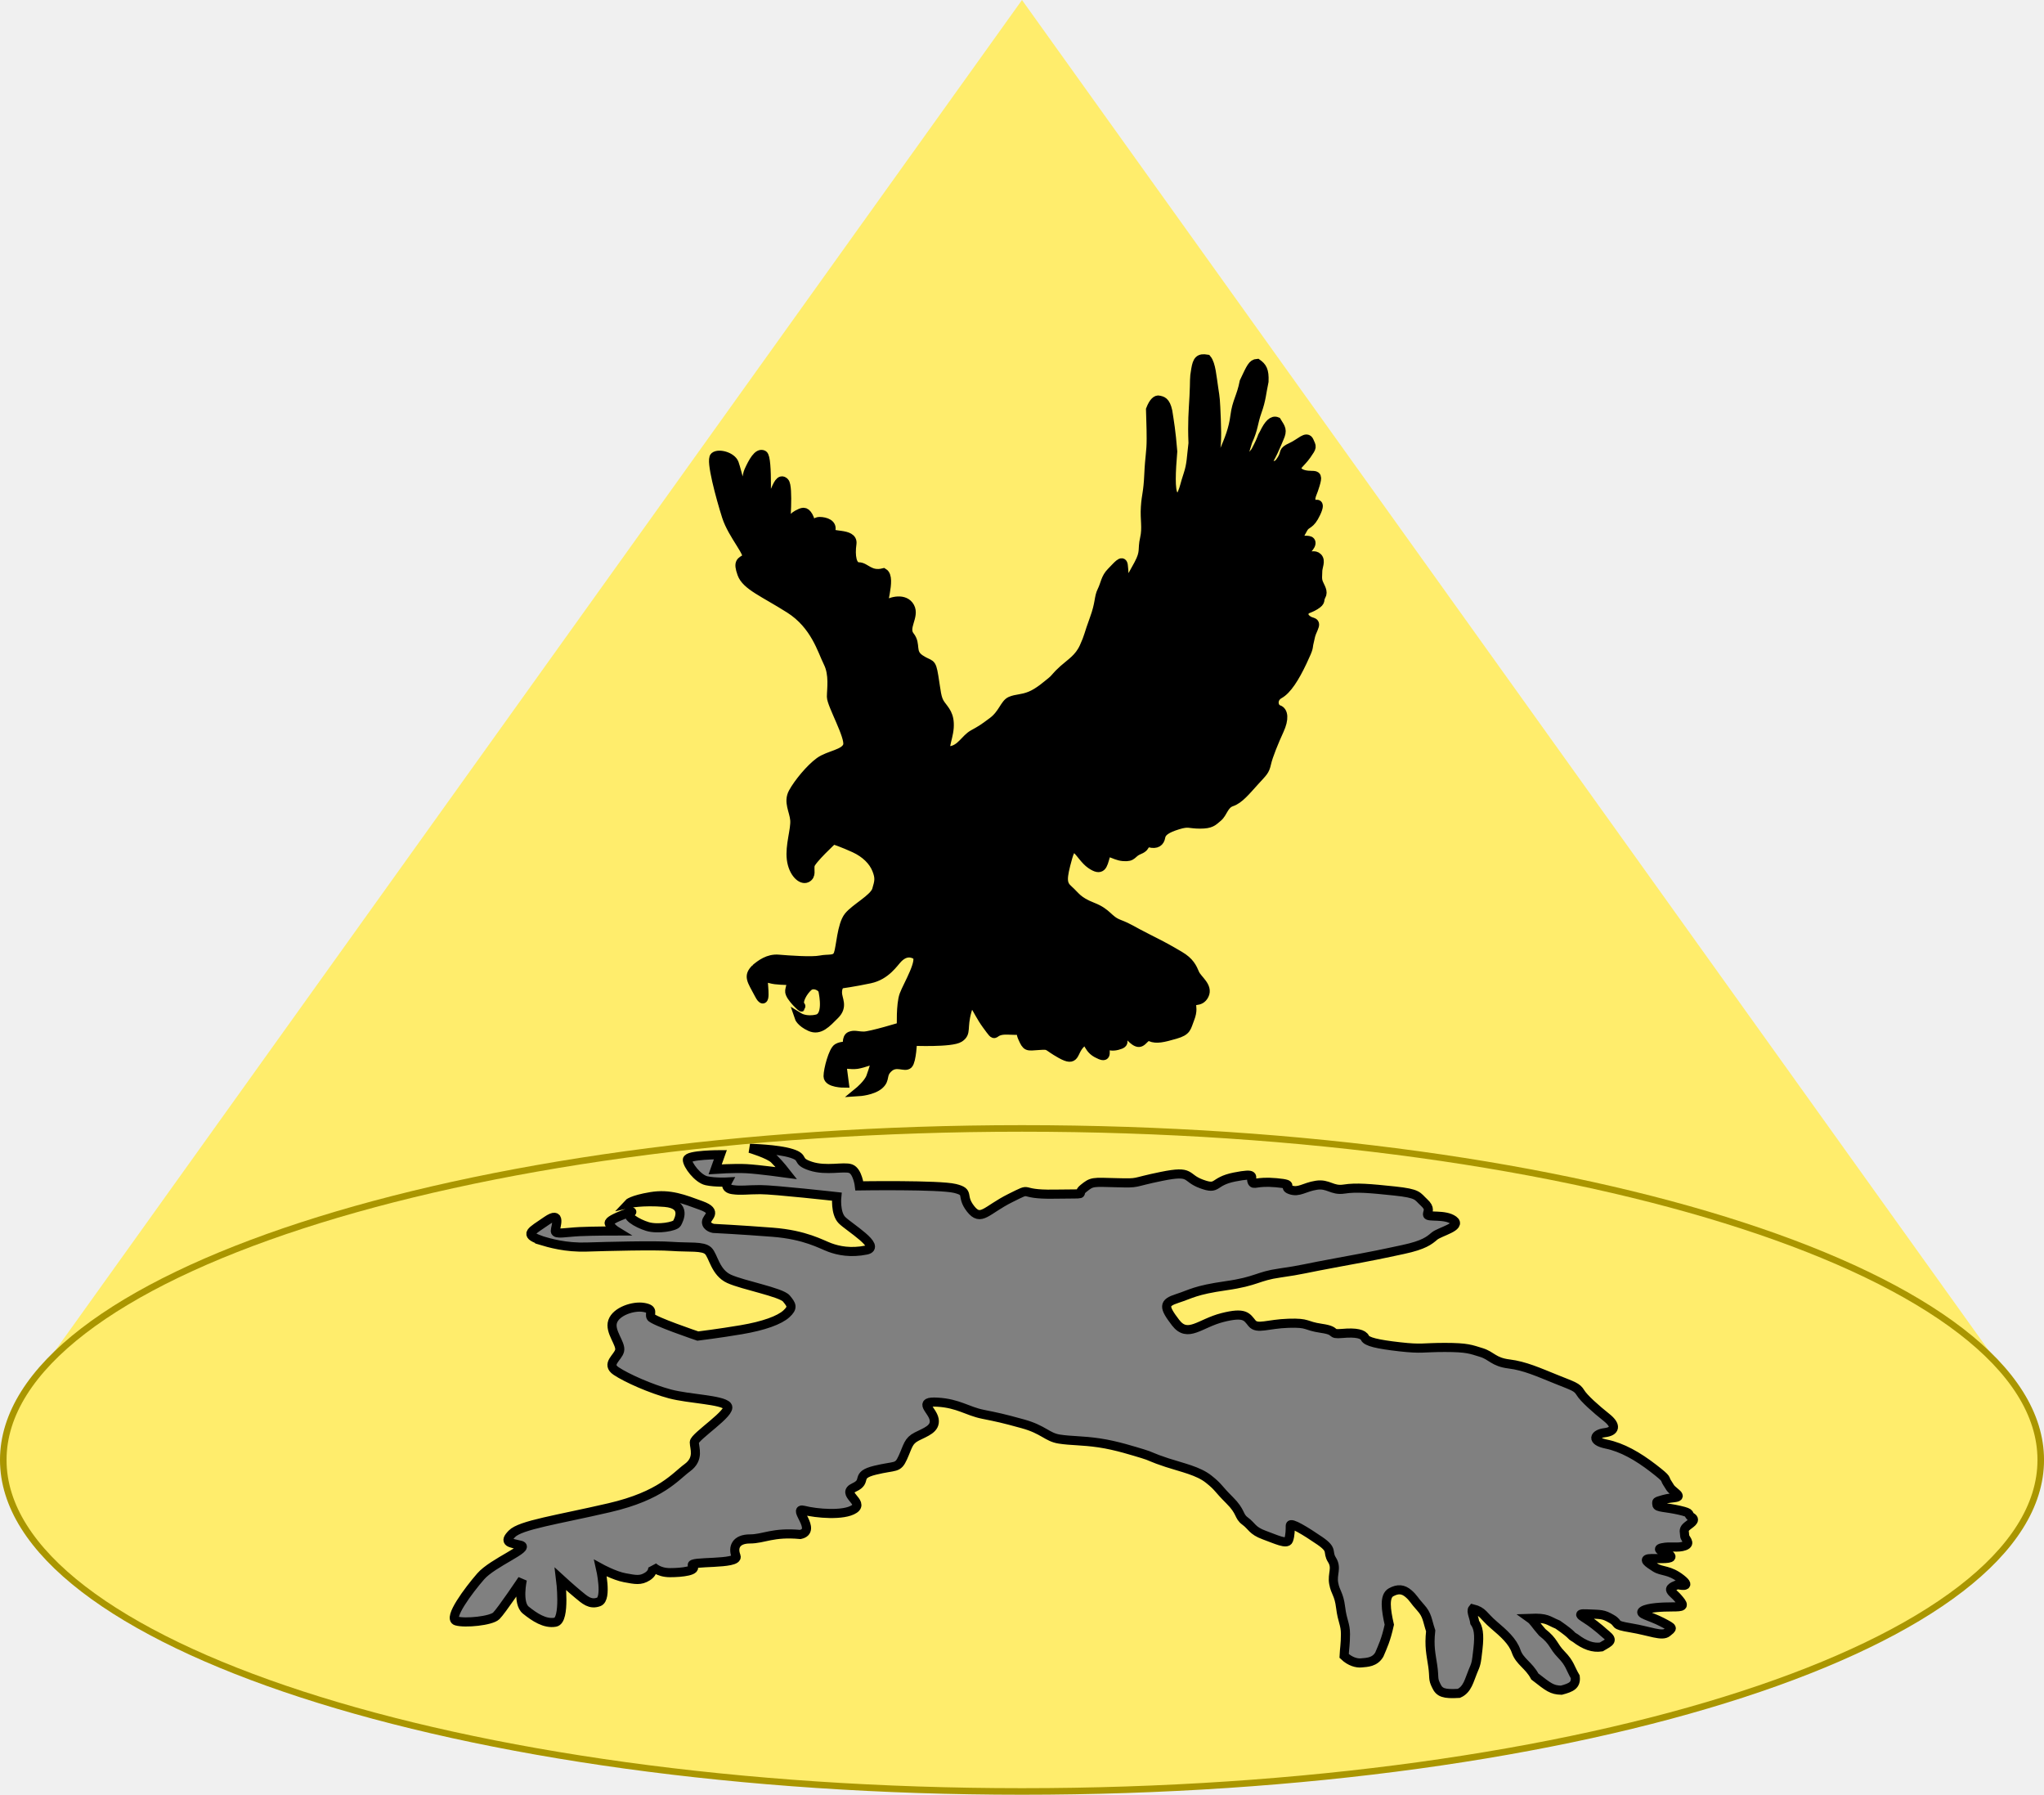
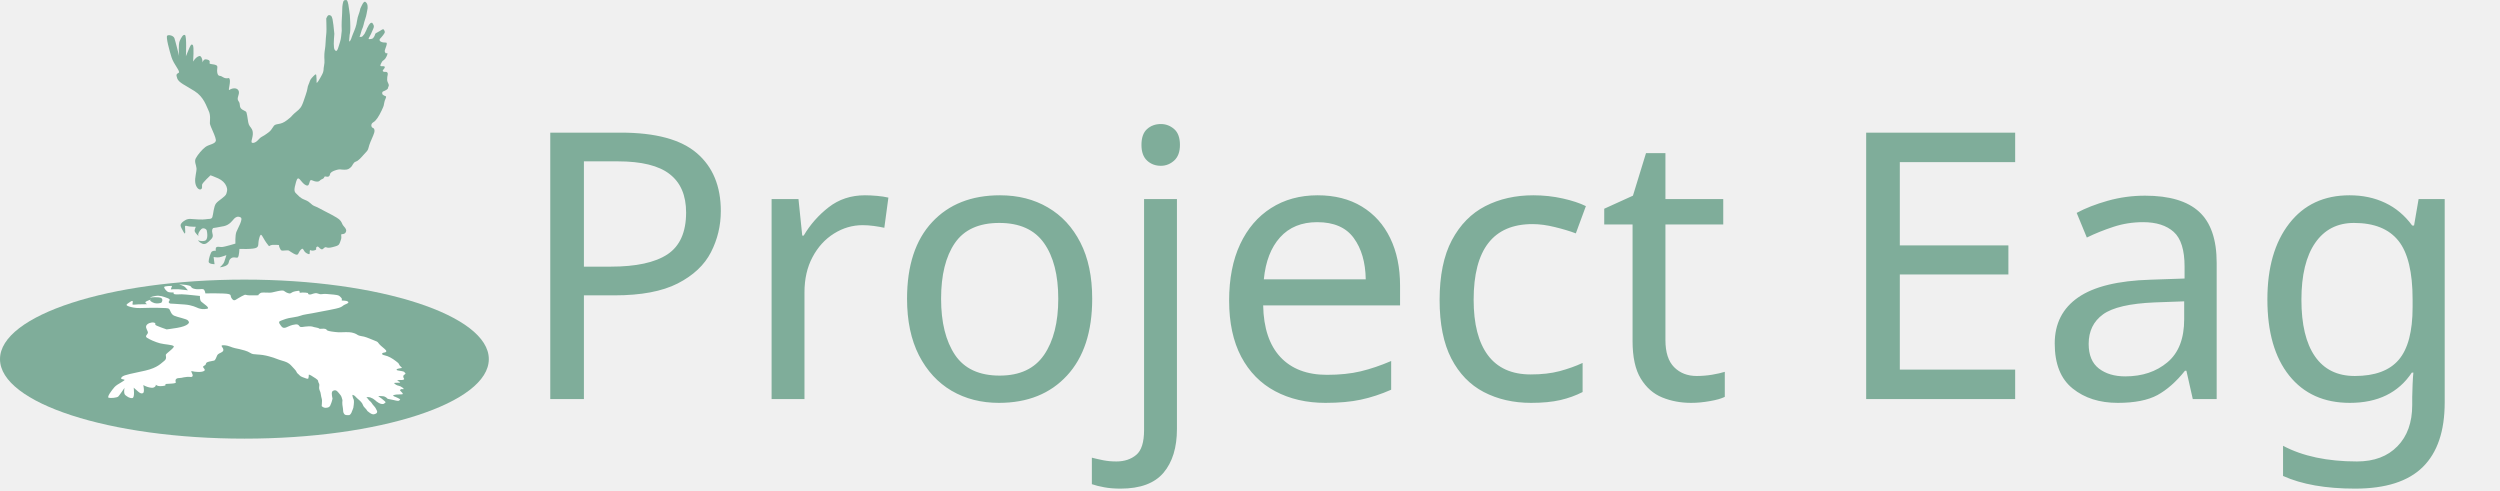
- <svg xmlns="http://www.w3.org/2000/svg" width="79.251mm" height="69.572mm" viewBox="0 0 79.251 69.572" version="1.1" id="svg8">
+ <svg xmlns="http://www.w3.org/2000/svg" width="1431.589" height="280.598" viewBox="0 0 404.026 79.191" version="1.1" id="svg8">
  <defs id="defs2">
    <linearGradient id="linearGradient11775">
      <stop style="stop-color:#000;stop-opacity:1;" offset="0" id="stop11776" />
      <stop style="stop-color:#fff;stop-opacity:1;" offset="1" id="stop11777" />
    </linearGradient>
    <marker style="overflow:visible" refY="0" refX="0" orient="auto" id="Club">
-       <path transform="scale(0.6)" style="fill-rule:evenodd;stroke:#000000;stroke-width:0.746pt;marker-start:none" id="path1015" d="m -1.597,-7.098 c -1.889,0 -3.426,1.537 -3.426,3.426 0,0.657 0.238,1.227 0.559,1.748 -0.039,0.032 -0.08,0.058 -0.117,0.093 -0.622,-0.855 -1.589,-1.445 -2.727,-1.445 -1.889,-1e-7 -3.426,1.537 -3.426,3.426 0,1.889 1.537,3.426 3.426,3.426 0.993,0 1.869,-0.442 2.494,-1.119 -0.125,0.355 -0.21,0.721 -0.21,1.119 0,1.889 1.537,3.426 3.426,3.426 1.889,0 3.426,-1.537 3.426,-3.426 0,-0.793 -0.316,-1.494 -0.769,-2.074 C 2.415,1.766 3.772,2.297 4.766,3.834 4.028,3.096 3.554,1.753 3.554,-0.059 l -0.629,-0.047 0.583,-0.023 c 0,-1.812 0.451,-3.154 1.189,-3.893 -0.959,1.482 -2.257,2.026 -3.566,2.308 0.404,-0.562 0.699,-1.213 0.699,-1.958 0,-1.889 -1.537,-3.426 -3.426,-3.426 z" />
+       <path transform="scale(0.6,0.6)" style="fill-rule:evenodd;stroke:#000000;stroke-width:0.746pt;marker-start:none" id="path1015" d="m -1.597,-7.098 c -1.889,0 -3.426,1.537 -3.426,3.426 0,0.657 0.238,1.227 0.559,1.748 -0.039,0.032 -0.08,0.058 -0.117,0.093 -0.622,-0.855 -1.589,-1.445 -2.727,-1.445 -1.889,-1e-7 -3.426,1.537 -3.426,3.426 0,1.889 1.537,3.426 3.426,3.426 0.993,0 1.869,-0.442 2.494,-1.119 -0.125,0.355 -0.21,0.721 -0.21,1.119 0,1.889 1.537,3.426 3.426,3.426 1.889,0 3.426,-1.537 3.426,-3.426 0,-0.793 -0.316,-1.494 -0.769,-2.074 C 2.415,1.766 3.772,2.297 4.766,3.834 4.028,3.096 3.554,1.753 3.554,-0.059 l -0.629,-0.047 0.583,-0.023 c 0,-1.812 0.451,-3.154 1.189,-3.893 -0.959,1.482 -2.257,2.026 -3.566,2.308 0.404,-0.562 0.699,-1.213 0.699,-1.958 0,-1.889 -1.537,-3.426 -3.426,-3.426 z" />
    </marker>
    <marker style="overflow:visible" refY="0" refX="0" orient="auto" id="SemiCircleIn">
-       <path transform="scale(0.6)" style="fill-rule:evenodd;stroke:#000000;stroke-width:1pt;marker-start:none;marker-end:none" id="path941" d="m -0.375,-0.046 c 0,2.76 2.24,5 5,5 v -10 c -2.76,0 -5,2.24 -5,5 z" />
+       <path transform="scale(0.6,0.6)" style="fill-rule:evenodd;stroke:#000000;stroke-width:1pt;marker-start:none;marker-end:none" id="path941" d="m -0.375,-0.046 c 0,2.76 2.24,5 5,5 v -10 c -2.76,0 -5,2.24 -5,5 z" />
    </marker>
    <marker style="overflow:visible" refY="0" refX="0" orient="auto" id="Dot_s">
      <path transform="matrix(0.2,0,0,0.2,1.425099,0.2)" style="fill-rule:evenodd;stroke:#000000;stroke-width:1pt;marker-start:none;marker-end:none" id="path933" d="m -2.5,-1 c 0,2.76 -2.24,5 -5,5 -2.76,0 -5,-2.24 -5,-5 0,-2.76 2.24,-5 5,-5 2.76,0 5,2.24 5,5 z" />
    </marker>
  </defs>
-   <g id="layer1" transform="translate(-47.498,-177.6621)">
-     <path style="fill:#ffed6c;fill-opacity:1;fill-rule:evenodd;stroke:none;stroke-width:0.265;stroke-linecap:butt;stroke-linejoin:miter;stroke-miterlimit:4;stroke-dasharray:none;stroke-opacity:1" d="m 48.426,231.71 38.697,-54.048 38.697,54.048 z" id="path863" />
-     <ellipse style="opacity:1;fill:#ffed6c;fill-opacity:1;fill-rule:nonzero;stroke:#aa9600;stroke-width:0.254;stroke-linecap:round;stroke-linejoin:round;stroke-miterlimit:4;stroke-dasharray:none;stroke-dashoffset:0;stroke-opacity:1" id="path859" cx="87.124" cy="234.256" rx="39.499" ry="12.851" />
-     <path d="m 68.423,225.732 c 0.404,0.123 1.01,0.296 1.819,0.271 0.808,-0.025 2.627,-0.074 3.301,-0.025 0.674,0.049 1.213,-0.025 1.415,0.173 0.202,0.197 0.269,0.838 0.808,1.085 0.539,0.246 2.021,0.518 2.223,0.764 0.202,0.246 0.269,0.345 0,0.592 -0.269,0.246 -0.876,0.468 -1.751,0.616 -0.876,0.148 -1.684,0.246 -1.684,0.246 0,0 -1.751,-0.592 -1.819,-0.739 -0.067,-0.148 0.135,-0.296 -0.269,-0.37 -0.404,-0.074 -1.078,0.148 -1.213,0.542 -0.135,0.394 0.337,0.863 0.269,1.134 -0.067,0.271 -0.539,0.518 -0.135,0.789 0.404,0.271 1.347,0.69 2.088,0.887 0.741,0.197 2.021,0.222 2.223,0.468 0.202,0.246 -1.28,1.183 -1.28,1.405 0,0.222 0.202,0.641 -0.269,0.986 -0.472,0.345 -1.01,1.085 -3.031,1.553 -2.021,0.468 -3.436,0.666 -3.772,1.011 -0.337,0.345 -0.067,0.345 0.337,0.444 0.404,0.099 -1.078,0.666 -1.549,1.208 -0.472,0.542 -1.28,1.627 -0.943,1.725 0.337,0.099 1.347,0 1.549,-0.197 0.202,-0.197 1.01,-1.405 1.01,-1.405 0,0 -0.202,0.912 0.135,1.183 0.337,0.271 0.741,0.542 1.145,0.468 0.404,-0.074 0.202,-1.676 0.202,-1.676 0,0 0.404,0.37 0.674,0.592 0.269,0.222 0.472,0.419 0.808,0.296 0.337,-0.123 0.067,-1.306 0.067,-1.306 0,0 0.539,0.296 0.943,0.37 0.404,0.074 0.606,0.123 0.876,-0.049 0.269,-0.173 0.202,-0.394 0.202,-0.394 0,0 0.202,0.246 0.674,0.246 0.472,0 1.078,-0.074 0.876,-0.271 -0.202,-0.197 1.819,-0.025 1.684,-0.37 -0.135,-0.345 0,-0.666 0.539,-0.666 0.539,0 0.876,-0.271 1.954,-0.173 0.674,-0.148 -0.337,-1.06 0.135,-0.937 0.472,0.123 1.549,0.222 1.954,-0.049 0.404,-0.271 -0.539,-0.592 0,-0.838 0.539,-0.246 0,-0.468 0.808,-0.666 0.808,-0.197 0.876,-0.049 1.078,-0.493 0.202,-0.444 0.202,-0.641 0.539,-0.813 0.337,-0.173 0.741,-0.296 0.674,-0.666 -0.067,-0.37 -0.674,-0.715 0.135,-0.666 0.808,0.049 1.145,0.345 1.751,0.468 0.606,0.123 0.741,0.148 1.549,0.37 0.808,0.222 0.943,0.518 1.415,0.592 0.472,0.074 0.876,0.049 1.549,0.148 0.674,0.099 1.347,0.32 1.684,0.419 0.337,0.099 0.337,0.148 0.943,0.345 0.606,0.197 1.213,0.32 1.617,0.641 0.404,0.32 0.337,0.345 0.808,0.813 0.472,0.468 0.337,0.616 0.606,0.813 0.269,0.197 0.269,0.37 0.741,0.542 0.472,0.173 0.876,0.37 0.943,0.197 0.067,-0.173 0.067,-0.419 0.067,-0.567 0,-0.148 0.606,0.222 1.145,0.592 0.539,0.37 0.269,0.419 0.472,0.739 0.202,0.32 0,0.542 0.067,0.912 0.067,0.37 0.202,0.394 0.269,0.937 0.067,0.542 0.187,0.633 0.187,1.028 0,0.394 -0.039,0.554 -0.052,0.846 0.234,0.224 0.496,0.292 0.674,0.271 0.219,-0.021 0.513,-0.023 0.689,-0.32 0.135,-0.32 0.256,-0.559 0.389,-1.159 -0.135,-0.592 -0.202,-1.109 0.067,-1.257 0.269,-0.148 0.472,-0.123 0.674,0.049 0.202,0.173 0.202,0.246 0.472,0.542 0.269,0.296 0.252,0.49 0.391,0.902 -0.067,0.616 0.013,0.897 0.081,1.365 0.067,0.468 -0.007,0.482 0.135,0.764 0.122,0.267 0.292,0.331 0.876,0.296 0.337,-0.148 0.404,-0.518 0.539,-0.838 0.135,-0.32 0.135,-0.296 0.202,-0.887 0.067,-0.592 0.009,-0.828 -0.125,-1.025 -0.032,-0.22 -0.152,-0.438 -0.077,-0.528 0.404,0.099 0.404,0.271 0.808,0.616 0.404,0.345 0.741,0.641 0.876,1.035 0.135,0.394 0.494,0.539 0.724,0.973 0.539,0.419 0.657,0.52 1.027,0.531 0.391,-0.103 0.576,-0.195 0.539,-0.518 -0.202,-0.345 -0.202,-0.518 -0.539,-0.863 -0.337,-0.345 -0.269,-0.493 -0.741,-0.863 -0.286,-0.325 -0.322,-0.435 -0.472,-0.542 0.674,-0.025 0.664,0.073 1.078,0.246 0.681,0.475 0.423,0.375 0.674,0.518 0.374,0.286 0.694,0.392 1.01,0.345 0.337,-0.197 0.472,-0.246 0.202,-0.468 -0.269,-0.222 -0.067,-0.074 -0.472,-0.394 -0.404,-0.32 -0.808,-0.444 -0.269,-0.419 0.539,0.025 0.606,0 0.943,0.197 0.337,0.197 0,0.222 0.741,0.345 0.741,0.123 1.213,0.345 1.415,0.173 0.202,-0.173 0.269,-0.148 -0.202,-0.394 -0.472,-0.246 -0.943,-0.32 -0.741,-0.444 0.202,-0.123 0.741,-0.148 1.145,-0.148 0.404,0 0.472,-0.025 0.269,-0.271 -0.202,-0.246 -0.269,-0.246 -0.337,-0.37 -0.067,-0.123 0.269,-0.222 0.269,-0.222 0,0 0.606,0.148 0.135,-0.222 -0.472,-0.37 -0.741,-0.271 -1.01,-0.444 -0.269,-0.173 -0.539,-0.345 -0.135,-0.345 0.404,0 0.808,0.025 0.741,-0.099 -0.067,-0.123 -0.674,-0.246 -0.337,-0.32 0.337,-0.074 0.606,0.025 0.876,-0.074 0.269,-0.099 0,-0.271 0,-0.394 0,-0.123 -0.067,-0.222 0.067,-0.345 0.135,-0.123 0.404,-0.246 0.202,-0.37 -0.202,-0.123 0.067,-0.148 -0.472,-0.271 -0.539,-0.123 -0.876,-0.099 -0.876,-0.222 0,-0.123 -0.067,-0.099 0.269,-0.197 0.337,-0.099 0.741,-0.025 0.472,-0.246 -0.269,-0.222 -0.202,-0.197 -0.337,-0.394 -0.135,-0.197 0.067,-0.099 -0.539,-0.567 -0.606,-0.468 -1.213,-0.813 -1.819,-0.937 -0.606,-0.123 -0.472,-0.394 -0.067,-0.444 0.404,-0.049 0.472,-0.271 0.067,-0.592 -0.404,-0.32 -0.876,-0.739 -1.01,-0.961 -0.135,-0.222 -0.269,-0.246 -0.943,-0.518 -0.674,-0.271 -1.213,-0.518 -1.819,-0.592 -0.606,-0.074 -0.674,-0.32 -1.078,-0.444 -0.404,-0.123 -0.539,-0.197 -1.415,-0.197 -0.876,0 -0.876,0.074 -1.751,-0.025 -0.876,-0.099 -1.28,-0.197 -1.347,-0.345 -0.067,-0.148 -0.337,-0.222 -0.876,-0.173 -0.539,0.049 -0.135,-0.099 -0.808,-0.197 -0.674,-0.099 -0.472,-0.222 -1.28,-0.197 -0.808,0.025 -1.213,0.246 -1.415,0 -0.202,-0.246 -0.269,-0.444 -1.145,-0.222 -0.876,0.222 -1.347,0.813 -1.819,0.197 -0.472,-0.616 -0.472,-0.764 0.067,-0.937 0.539,-0.173 0.674,-0.32 1.886,-0.493 1.213,-0.173 1.213,-0.37 2.088,-0.493 0.876,-0.123 0.943,-0.173 2.29,-0.419 1.347,-0.246 1.684,-0.32 2.492,-0.493 0.808,-0.173 1.01,-0.345 1.213,-0.518 0.202,-0.173 1.078,-0.37 0.741,-0.616 -0.337,-0.246 -1.01,-0.099 -1.01,-0.222 0,-0.123 0.135,-0.222 -0.135,-0.468 -0.269,-0.246 -0.202,-0.345 -1.145,-0.444 -0.943,-0.099 -1.482,-0.148 -1.954,-0.074 -0.472,0.074 -0.606,-0.222 -1.078,-0.148 -0.472,0.074 -0.674,0.296 -1.01,0.173 -0.337,-0.123 0.269,-0.197 -0.539,-0.271 -0.808,-0.074 -0.876,0.123 -0.943,-0.049 -0.067,-0.173 0.202,-0.345 -0.674,-0.173 -0.876,0.173 -0.606,0.518 -1.28,0.271 -0.674,-0.246 -0.337,-0.542 -1.549,-0.296 -1.213,0.246 -0.808,0.271 -1.751,0.246 -0.943,-0.025 -0.943,-0.049 -1.28,0.222 -0.337,0.271 0.337,0.197 -1.145,0.222 -1.482,0.025 -0.741,-0.32 -1.684,0.148 -0.943,0.468 -1.145,0.937 -1.549,0.419 -0.404,-0.518 0,-0.641 -0.606,-0.789 -0.606,-0.148 -3.705,-0.099 -3.705,-0.099 0,0 -0.067,-0.567 -0.337,-0.666 -0.269,-0.099 -0.943,0.099 -1.549,-0.099 -0.606,-0.197 -0.202,-0.32 -0.741,-0.493 -0.539,-0.173 -1.617,-0.197 -1.617,-0.197 0,0 0.741,0.222 0.943,0.419 0.202,0.197 0.472,0.542 0.472,0.542 0,0 -1.078,-0.148 -1.549,-0.173 -0.472,-0.025 -1.213,0.025 -1.213,0.025 l 0.202,-0.567 c 0,0 -1.28,0 -1.28,0.197 0,0.197 0.404,0.739 0.741,0.813 0.337,0.074 0.808,0.049 0.808,0.049 0,0 -0.135,0.246 0.202,0.296 0.337,0.049 0.539,0 1.078,0 0.539,0 2.964,0.271 2.964,0.271 0,0 -0.067,0.641 0.202,0.912 0.269,0.271 1.549,1.035 0.943,1.159 -0.606,0.123 -1.078,0.025 -1.415,-0.099 -0.337,-0.123 -0.943,-0.493 -2.223,-0.592 -1.28,-0.099 -2.29,-0.148 -2.29,-0.148 0,0 -0.269,-0.049 -0.269,-0.246 0,-0.197 0.472,-0.394 -0.202,-0.641 -0.674,-0.246 -1.213,-0.468 -1.954,-0.345 -0.741,0.123 -0.876,0.271 -0.876,0.271 0,0 0.539,-0.123 1.415,-0.049 0.876,0.074 0.539,0.69 0.472,0.813 -0.067,0.123 -0.741,0.246 -1.145,0.123 -0.404,-0.123 -0.943,-0.444 -0.606,-0.567 0.337,-0.123 -0.943,0.271 -0.876,0.444 0.067,0.173 0.269,0.296 0.269,0.296 0,0 -0.876,0 -1.415,0.025 -0.539,0.025 -0.943,0.123 -0.943,-0.025 0,-0.148 0.269,-0.813 -0.337,-0.394 -0.606,0.419 -0.876,0.518 -0.269,0.739 z" id="path857" style="fill:#808080;fill-opacity:1;fill-rule:evenodd;stroke:#000000;stroke-width:0.265pt;stroke-linecap:butt;stroke-linejoin:miter;stroke-opacity:1" />
-     <path style="fill:#000000;fill-opacity:1;fill-rule:evenodd;stroke:#000000;stroke-width:0.265pt;stroke-linecap:butt;stroke-linejoin:miter;stroke-opacity:1" id="path10416" d="m 76.791,215.209 c 0.198,-0.166 0.496,-0.398 0.893,-0.364 0.397,0.033 1.29,0.099 1.621,0.033 0.331,-0.066 0.595,0.033 0.695,-0.232 0.099,-0.265 0.132,-1.127 0.397,-1.458 0.265,-0.331 0.992,-0.696 1.091,-1.027 0.099,-0.331 0.132,-0.464 0,-0.795 -0.132,-0.331 -0.43,-0.63 -0.86,-0.828 -0.43,-0.199 -0.827,-0.331 -0.827,-0.331 0,0 -0.86,0.795 -0.893,0.994 -0.033,0.199 0.066,0.398 -0.132,0.497 -0.198,0.099 -0.529,-0.199 -0.595,-0.729 -0.066,-0.53 0.165,-1.16 0.132,-1.524 -0.033,-0.365 -0.265,-0.696 -0.066,-1.06 0.198,-0.364 0.661,-0.928 1.025,-1.193 0.364,-0.265 0.992,-0.298 1.091,-0.63 0.099,-0.331 -0.628,-1.591 -0.628,-1.889 0,-0.298 0.099,-0.862 -0.132,-1.325 -0.232,-0.464 -0.496,-1.458 -1.488,-2.088 -0.992,-0.63 -1.687,-0.895 -1.852,-1.359 -0.165,-0.464 -0.033,-0.464 0.165,-0.596 0.198,-0.133 -0.529,-0.895 -0.761,-1.624 -0.232,-0.729 -0.628,-2.187 -0.463,-2.32 0.165,-0.133 0.661,0 0.761,0.265 0.099,0.265 0.496,1.889 0.496,1.889 0,0 -0.099,-1.226 0.066,-1.591 0.165,-0.364 0.364,-0.729 0.562,-0.63 0.198,0.099 0.099,2.253 0.099,2.253 0,0 0.198,-0.497 0.331,-0.795 0.132,-0.298 0.232,-0.563 0.397,-0.398 0.165,0.166 0.033,1.756 0.033,1.756 0,0 0.265,-0.398 0.463,-0.497 0.198,-0.099 0.298,-0.166 0.43,0.066 0.132,0.232 0.099,0.53 0.099,0.53 0,0 0.099,-0.331 0.331,-0.331 0.232,0 0.529,0.099 0.43,0.365 -0.099,0.265 0.893,0.033 0.827,0.497 -0.066,0.464 0,0.895 0.265,0.895 0.265,0 0.43,0.364 0.959,0.232 0.331,0.199 -0.165,1.425 0.066,1.259 0.232,-0.166 0.761,-0.298 0.959,0.066 0.198,0.364 -0.265,0.795 0,1.127 0.265,0.331 0,0.63 0.397,0.895 0.397,0.265 0.43,0.066 0.529,0.663 0.099,0.596 0.099,0.862 0.265,1.094 0.165,0.232 0.364,0.398 0.331,0.895 -0.033,0.497 -0.331,0.961 0.066,0.895 0.397,-0.066 0.562,-0.464 0.86,-0.63 0.298,-0.166 0.364,-0.199 0.761,-0.497 0.397,-0.298 0.463,-0.696 0.695,-0.795 0.232,-0.099 0.43,-0.066 0.761,-0.199 0.331,-0.133 0.661,-0.431 0.827,-0.563 0.165,-0.133 0.165,-0.199 0.463,-0.464 0.298,-0.265 0.595,-0.431 0.794,-0.862 0.198,-0.431 0.165,-0.464 0.397,-1.094 0.232,-0.63 0.165,-0.828 0.298,-1.094 0.132,-0.265 0.132,-0.497 0.364,-0.729 0.232,-0.232 0.43,-0.497 0.463,-0.265 0.033,0.232 0.033,0.563 0.033,0.762 0,0.199 0.298,-0.298 0.562,-0.795 0.265,-0.497 0.132,-0.563 0.232,-0.994 0.099,-0.431 0,-0.729 0.033,-1.226 0.033,-0.497 0.099,-0.53 0.132,-1.259 0.033,-0.729 0.092,-0.851 0.092,-1.382 0,-0.53 -0.019,-0.745 -0.026,-1.137 0.115,-0.301 0.243,-0.393 0.331,-0.365 0.107,0.029 0.252,0.03 0.338,0.431 0.066,0.431 0.126,0.752 0.191,1.557 -0.066,0.795 -0.099,1.491 0.033,1.69 0.132,0.199 0.232,0.166 0.331,-0.066 0.099,-0.232 0.099,-0.331 0.232,-0.729 0.132,-0.398 0.124,-0.658 0.192,-1.213 -0.033,-0.828 0.006,-1.206 0.04,-1.835 0.033,-0.63 -0.004,-0.648 0.066,-1.027 0.06,-0.359 0.143,-0.445 0.43,-0.398 0.165,0.199 0.198,0.696 0.265,1.127 0.066,0.431 0.066,0.398 0.099,1.193 0.033,0.795 0.004,1.113 -0.062,1.378 -0.016,0.295 -0.074,0.589 -0.038,0.71 0.198,-0.133 0.198,-0.364 0.397,-0.828 0.198,-0.464 0.364,-0.862 0.43,-1.392 0.066,-0.53 0.243,-0.724 0.356,-1.308 0.265,-0.563 0.323,-0.7 0.504,-0.713 0.192,0.138 0.283,0.262 0.265,0.696 -0.099,0.464 -0.099,0.696 -0.265,1.16 -0.165,0.464 -0.132,0.663 -0.364,1.16 -0.141,0.436 -0.158,0.584 -0.232,0.729 0.331,0.033 0.326,-0.099 0.529,-0.331 0.334,-0.638 0.208,-0.504 0.331,-0.696 0.184,-0.385 0.341,-0.526 0.496,-0.464 0.165,0.265 0.232,0.331 0.099,0.63 -0.132,0.298 -0.033,0.099 -0.232,0.53 -0.198,0.431 -0.397,0.596 -0.132,0.563 0.265,-0.033 0.298,0 0.463,-0.265 0.165,-0.265 0,-0.298 0.364,-0.464 0.364,-0.166 0.595,-0.464 0.695,-0.232 0.099,0.232 0.132,0.199 -0.099,0.53 -0.232,0.331 -0.463,0.431 -0.364,0.596 0.099,0.166 0.364,0.199 0.562,0.199 0.198,0 0.232,0.033 0.132,0.365 -0.099,0.331 -0.132,0.331 -0.165,0.497 -0.033,0.166 0.132,0.298 0.132,0.298 0,0 0.298,-0.199 0.066,0.298 -0.232,0.497 -0.364,0.364 -0.496,0.596 -0.132,0.232 -0.265,0.464 -0.066,0.464 0.198,0 0.397,-0.033 0.364,0.133 -0.033,0.166 -0.331,0.331 -0.165,0.431 0.165,0.099 0.298,-0.033 0.43,0.099 0.132,0.133 0,0.364 0,0.53 0,0.166 -0.033,0.298 0.033,0.464 0.066,0.166 0.198,0.331 0.099,0.497 -0.099,0.166 0.033,0.199 -0.232,0.364 -0.265,0.166 -0.43,0.133 -0.43,0.298 0,0.166 -0.033,0.133 0.132,0.265 0.165,0.133 0.364,0.033 0.232,0.331 -0.132,0.298 -0.099,0.265 -0.165,0.53 -0.066,0.265 0.033,0.133 -0.265,0.762 -0.298,0.63 -0.595,1.094 -0.893,1.259 -0.298,0.166 -0.232,0.53 -0.033,0.596 0.198,0.066 0.232,0.364 0.033,0.795 -0.198,0.431 -0.43,0.994 -0.496,1.292 -0.066,0.298 -0.132,0.331 -0.463,0.696 -0.331,0.364 -0.595,0.696 -0.893,0.795 -0.298,0.099 -0.331,0.431 -0.529,0.596 -0.198,0.166 -0.265,0.265 -0.695,0.265 -0.43,0 -0.43,-0.099 -0.86,0.033 -0.43,0.133 -0.628,0.265 -0.662,0.464 -0.033,0.199 -0.165,0.298 -0.43,0.232 -0.265,-0.066 -0.066,0.133 -0.397,0.265 -0.331,0.133 -0.232,0.298 -0.628,0.265 -0.397,-0.033 -0.595,-0.331 -0.695,0 -0.099,0.331 -0.132,0.596 -0.562,0.298 -0.43,-0.298 -0.662,-1.094 -0.893,-0.265 -0.232,0.828 -0.232,1.027 0.033,1.259 0.265,0.232 0.331,0.431 0.926,0.663 0.595,0.232 0.595,0.497 1.025,0.663 0.43,0.166 0.463,0.232 1.125,0.563 0.661,0.331 0.827,0.431 1.224,0.663 0.397,0.232 0.496,0.464 0.595,0.696 0.099,0.232 0.529,0.497 0.364,0.828 -0.165,0.331 -0.496,0.133 -0.496,0.298 0,0.166 0.066,0.298 -0.066,0.63 -0.132,0.331 -0.099,0.464 -0.562,0.596 -0.463,0.133 -0.728,0.199 -0.959,0.099 -0.232,-0.099 -0.298,0.298 -0.529,0.199 -0.232,-0.099 -0.331,-0.398 -0.496,-0.232 -0.165,0.166 0.132,0.265 -0.265,0.365 -0.397,0.099 -0.43,-0.166 -0.463,0.066 -0.033,0.232 0.099,0.464 -0.331,0.232 -0.43,-0.232 -0.298,-0.696 -0.628,-0.365 -0.331,0.331 -0.165,0.729 -0.761,0.398 -0.595,-0.331 -0.397,-0.364 -0.86,-0.331 -0.463,0.033 -0.463,0.066 -0.628,-0.298 -0.165,-0.364 0.165,-0.265 -0.562,-0.298 -0.728,-0.033 -0.364,0.431 -0.827,-0.199 -0.463,-0.63 -0.562,-1.259 -0.761,-0.563 -0.198,0.696 0,0.862 -0.298,1.06 -0.298,0.199 -1.819,0.133 -1.819,0.133 0,0 -0.033,0.762 -0.165,0.895 -0.132,0.133 -0.463,-0.133 -0.761,0.133 -0.298,0.265 -0.099,0.431 -0.364,0.663 -0.265,0.232 -0.794,0.265 -0.794,0.265 0,0 0.364,-0.298 0.463,-0.563 0.099,-0.265 0.232,-0.729 0.232,-0.729 0,0 -0.529,0.199 -0.761,0.232 -0.232,0.033 -0.595,-0.033 -0.595,-0.033 l 0.099,0.762 c 0,0 -0.628,0 -0.628,-0.265 0,-0.265 0.198,-0.994 0.364,-1.094 0.165,-0.099 0.397,-0.066 0.397,-0.066 0,0 -0.066,-0.331 0.099,-0.398 0.165,-0.066 0.265,0 0.529,0 0.265,0 1.455,-0.365 1.455,-0.365 0,0 -0.033,-0.862 0.099,-1.226 0.132,-0.365 0.761,-1.392 0.463,-1.557 -0.298,-0.166 -0.529,-0.033 -0.695,0.133 -0.165,0.166 -0.463,0.663 -1.091,0.795 -0.628,0.133 -1.125,0.199 -1.125,0.199 0,0 -0.132,0.066 -0.132,0.331 0,0.265 0.232,0.53 -0.099,0.862 -0.331,0.331 -0.595,0.63 -0.959,0.464 -0.364,-0.166 -0.43,-0.364 -0.43,-0.364 0,0 0.265,0.166 0.695,0.066 0.43,-0.099 0.265,-0.928 0.232,-1.094 -0.033,-0.166 -0.364,-0.331 -0.562,-0.166 -0.198,0.166 -0.463,0.596 -0.298,0.762 0.165,0.166 -0.463,-0.365 -0.43,-0.596 0.033,-0.232 0.132,-0.398 0.132,-0.398 0,0 -0.43,0 -0.695,-0.033 -0.265,-0.033 -0.463,-0.166 -0.463,0.033 0,0.199 0.132,1.094 -0.165,0.53 -0.298,-0.563 -0.43,-0.696 -0.132,-0.994 z" />
+   <g id="layer1" transform="translate(-48.02818,-172.7325)">
+     <text xml:space="preserve" style="font-size:60.313px;font-style:normal;font-variant:normal;font-weight:normal;font-stretch:normal;line-height:125%;letter-spacing:0px;word-spacing:0px;fill:#7fad9a;fill-opacity:1;stroke:none;font-family:Bree Serif;-inkscape-font-specification:Bree Serif" x="131.112" y="237.228" id="text3863">
+       <tspan id="tspan3865" x="131.112" y="237.228" style="font-style:normal;font-variant:normal;font-weight:normal;font-stretch:normal;fill:#7fad9a;fill-opacity:1;font-family:Contrail One;-inkscape-font-specification:Contrail One">Project Eagle</tspan>
+     </text>
+     <ellipse d="m 126.622,234.256 c 0,7.098 -17.684,12.851 -39.499,12.851 -21.814,0 -39.499,-5.754 -39.499,-12.851 0,-7.098 17.684,-12.851 39.499,-12.851 21.814,0 39.499,5.754 39.499,12.851 z" ry="12.851" rx="39.499" cy="234.256" cx="87.124" id="ellipse3877" style="fill:#7fad9a;fill-opacity:1;fill-rule:nonzero;stroke:none" transform="translate(0.4031776,-3.486031)" />
+     <path style="fill:#ffffff;fill-opacity:1;fill-rule:evenodd;stroke:none" id="path3879" d="m 68.826,222.246 c 0.404,0.123 1.01,0.296 1.819,0.271 0.808,-0.025 2.627,-0.074 3.301,-0.025 0.674,0.049 1.213,-0.025 1.415,0.173 0.202,0.197 0.269,0.838 0.808,1.085 0.539,0.246 2.021,0.518 2.223,0.764 0.202,0.246 0.269,0.345 0,0.592 -0.269,0.246 -0.876,0.468 -1.751,0.616 -0.876,0.148 -1.684,0.246 -1.684,0.246 0,0 -1.751,-0.592 -1.819,-0.739 -0.067,-0.148 0.135,-0.296 -0.269,-0.37 -0.404,-0.074 -1.078,0.148 -1.213,0.542 -0.135,0.394 0.337,0.863 0.269,1.134 -0.067,0.271 -0.539,0.518 -0.135,0.789 0.404,0.271 1.347,0.69 2.088,0.887 0.741,0.197 2.021,0.222 2.223,0.468 0.202,0.246 -1.28,1.183 -1.28,1.405 0,0.222 0.202,0.641 -0.269,0.986 -0.472,0.345 -1.01,1.085 -3.031,1.553 -2.021,0.468 -3.436,0.666 -3.772,1.011 -0.337,0.345 -0.067,0.345 0.337,0.444 0.404,0.099 -1.078,0.666 -1.549,1.208 -0.472,0.542 -1.28,1.627 -0.943,1.725 0.337,0.099 1.347,0 1.549,-0.197 0.202,-0.197 1.01,-1.405 1.01,-1.405 0,0 -0.202,0.912 0.135,1.183 0.337,0.271 0.741,0.542 1.145,0.468 0.404,-0.074 0.202,-1.676 0.202,-1.676 0,0 0.404,0.37 0.674,0.592 0.269,0.222 0.472,0.419 0.808,0.296 0.337,-0.123 0.067,-1.306 0.067,-1.306 0,0 0.539,0.296 0.943,0.37 0.404,0.074 0.606,0.123 0.876,-0.049 0.269,-0.173 0.202,-0.394 0.202,-0.394 0,0 0.202,0.246 0.674,0.246 0.472,0 1.078,-0.074 0.876,-0.271 -0.202,-0.197 1.819,-0.025 1.684,-0.37 -0.135,-0.345 0,-0.666 0.539,-0.666 0.539,0 0.876,-0.271 1.954,-0.173 0.674,-0.148 -0.337,-1.06 0.135,-0.937 0.472,0.123 1.549,0.222 1.954,-0.049 0.404,-0.271 -0.539,-0.592 0,-0.838 0.539,-0.246 0,-0.468 0.808,-0.666 0.808,-0.197 0.876,-0.049 1.078,-0.493 0.202,-0.444 0.202,-0.641 0.539,-0.813 0.337,-0.173 0.741,-0.296 0.674,-0.666 -0.067,-0.37 -0.674,-0.715 0.135,-0.666 0.808,0.049 1.145,0.345 1.751,0.468 0.606,0.123 0.741,0.148 1.549,0.37 0.808,0.222 0.943,0.518 1.415,0.592 0.472,0.074 0.876,0.049 1.549,0.148 0.674,0.099 1.347,0.32 1.684,0.419 0.337,0.099 0.337,0.148 0.943,0.345 0.606,0.197 1.213,0.32 1.617,0.641 0.404,0.32 0.337,0.345 0.808,0.813 0.472,0.468 0.337,0.616 0.606,0.813 0.269,0.197 0.269,0.37 0.741,0.542 0.472,0.173 0.876,0.37 0.943,0.197 0.067,-0.173 0.067,-0.419 0.067,-0.567 0,-0.148 0.606,0.222 1.145,0.592 0.539,0.37 0.269,0.419 0.472,0.739 0.202,0.32 0,0.542 0.067,0.912 0.067,0.37 0.202,0.394 0.269,0.937 0.067,0.542 0.187,0.633 0.187,1.028 0,0.394 -0.039,0.554 -0.052,0.846 0.234,0.224 0.496,0.292 0.674,0.271 0.219,-0.021 0.513,-0.023 0.689,-0.32 0.135,-0.32 0.256,-0.559 0.389,-1.159 -0.135,-0.592 -0.202,-1.109 0.067,-1.257 0.269,-0.148 0.472,-0.123 0.674,0.049 0.202,0.173 0.202,0.246 0.472,0.542 0.269,0.296 0.252,0.49 0.391,0.902 -0.067,0.616 0.013,0.897 0.081,1.365 0.067,0.468 -0.007,0.482 0.135,0.764 0.122,0.267 0.292,0.331 0.876,0.296 0.337,-0.148 0.404,-0.518 0.539,-0.838 0.135,-0.32 0.135,-0.296 0.202,-0.887 0.067,-0.592 0.009,-0.828 -0.125,-1.025 -0.032,-0.22 -0.152,-0.438 -0.077,-0.528 0.404,0.099 0.404,0.271 0.808,0.616 0.404,0.345 0.741,0.641 0.876,1.035 0.135,0.394 0.494,0.539 0.724,0.973 0.539,0.419 0.657,0.52 1.027,0.531 0.391,-0.103 0.576,-0.195 0.539,-0.518 -0.202,-0.345 -0.202,-0.518 -0.539,-0.863 -0.337,-0.345 -0.269,-0.493 -0.741,-0.863 -0.286,-0.325 -0.322,-0.435 -0.472,-0.542 0.674,-0.025 0.664,0.073 1.078,0.246 0.681,0.475 0.423,0.375 0.674,0.518 0.374,0.286 0.694,0.392 1.01,0.345 0.337,-0.197 0.472,-0.246 0.202,-0.468 -0.269,-0.222 -0.067,-0.074 -0.472,-0.394 -0.404,-0.32 -0.808,-0.444 -0.269,-0.419 0.539,0.025 0.606,0 0.943,0.197 0.337,0.197 0,0.222 0.741,0.345 0.741,0.123 1.213,0.345 1.415,0.173 0.202,-0.173 0.269,-0.148 -0.202,-0.394 -0.472,-0.246 -0.943,-0.32 -0.741,-0.444 0.202,-0.123 0.741,-0.148 1.145,-0.148 0.404,0 0.472,-0.025 0.269,-0.271 -0.202,-0.246 -0.269,-0.246 -0.337,-0.37 -0.067,-0.123 0.269,-0.222 0.269,-0.222 0,0 0.606,0.148 0.135,-0.222 -0.472,-0.37 -0.741,-0.271 -1.01,-0.444 -0.269,-0.173 -0.539,-0.345 -0.135,-0.345 0.404,0 0.808,0.025 0.741,-0.099 -0.067,-0.123 -0.674,-0.246 -0.337,-0.32 0.337,-0.074 0.606,0.025 0.876,-0.074 0.269,-0.099 0,-0.271 0,-0.394 0,-0.123 -0.067,-0.222 0.067,-0.345 0.135,-0.123 0.404,-0.246 0.202,-0.37 -0.202,-0.123 0.067,-0.148 -0.472,-0.271 -0.539,-0.123 -0.876,-0.099 -0.876,-0.222 0,-0.123 -0.067,-0.099 0.269,-0.197 0.337,-0.099 0.741,-0.025 0.472,-0.246 -0.269,-0.222 -0.202,-0.197 -0.337,-0.394 -0.135,-0.197 0.067,-0.099 -0.539,-0.567 -0.606,-0.468 -1.213,-0.813 -1.819,-0.937 -0.606,-0.123 -0.472,-0.394 -0.067,-0.444 0.404,-0.049 0.472,-0.271 0.067,-0.592 -0.404,-0.32 -0.876,-0.739 -1.01,-0.961 -0.135,-0.222 -0.269,-0.246 -0.943,-0.518 -0.674,-0.271 -1.213,-0.518 -1.819,-0.592 -0.606,-0.074 -0.674,-0.32 -1.078,-0.444 -0.404,-0.123 -0.539,-0.197 -1.415,-0.197 -0.876,0 -0.876,0.074 -1.751,-0.025 -0.876,-0.099 -1.28,-0.197 -1.347,-0.345 -0.067,-0.148 -0.337,-0.222 -0.876,-0.173 -0.539,0.049 -0.135,-0.099 -0.808,-0.197 -0.674,-0.099 -0.472,-0.222 -1.28,-0.197 -0.808,0.025 -1.213,0.246 -1.415,0 -0.202,-0.246 -0.269,-0.444 -1.145,-0.222 -0.876,0.222 -1.347,0.813 -1.819,0.197 -0.472,-0.616 -0.472,-0.764 0.067,-0.937 0.539,-0.173 0.674,-0.32 1.886,-0.493 1.213,-0.173 1.213,-0.37 2.088,-0.493 0.876,-0.123 0.943,-0.173 2.29,-0.419 1.347,-0.246 1.684,-0.32 2.492,-0.493 0.808,-0.173 1.01,-0.345 1.213,-0.518 0.202,-0.173 1.078,-0.37 0.741,-0.616 -0.337,-0.246 -1.01,-0.099 -1.01,-0.222 0,-0.123 0.135,-0.222 -0.135,-0.468 -0.269,-0.246 -0.202,-0.345 -1.145,-0.444 -0.943,-0.099 -1.482,-0.148 -1.954,-0.074 -0.472,0.074 -0.606,-0.222 -1.078,-0.148 -0.472,0.074 -0.674,0.296 -1.01,0.173 -0.337,-0.123 0.269,-0.197 -0.539,-0.271 -0.808,-0.074 -0.876,0.123 -0.943,-0.049 -0.067,-0.173 0.202,-0.345 -0.674,-0.173 -0.876,0.173 -0.606,0.518 -1.28,0.271 -0.674,-0.246 -0.337,-0.542 -1.549,-0.296 -1.213,0.246 -0.808,0.271 -1.751,0.246 -0.943,-0.025 -0.943,-0.049 -1.28,0.222 -0.337,0.271 0.337,0.197 -1.145,0.222 -1.482,0.025 -0.741,-0.32 -1.684,0.148 -0.943,0.468 -1.145,0.937 -1.549,0.419 -0.404,-0.518 0,-0.641 -0.606,-0.789 -0.606,-0.148 -3.705,-0.099 -3.705,-0.099 0,0 -0.067,-0.567 -0.337,-0.666 -0.269,-0.099 -0.943,0.099 -1.549,-0.099 -0.606,-0.197 -0.202,-0.32 -0.741,-0.493 -0.539,-0.173 -1.617,-0.197 -1.617,-0.197 0,0 0.741,0.222 0.943,0.419 0.202,0.197 0.472,0.542 0.472,0.542 0,0 -1.078,-0.148 -1.549,-0.173 -0.472,-0.025 -1.213,0.025 -1.213,0.025 l 0.202,-0.567 c 0,0 -1.28,0 -1.28,0.197 0,0.197 0.404,0.739 0.741,0.813 0.337,0.074 0.808,0.049 0.808,0.049 0,0 -0.135,0.246 0.202,0.296 0.337,0.049 0.539,0 1.078,0 0.539,0 2.964,0.271 2.964,0.271 0,0 -0.067,0.641 0.202,0.912 0.269,0.271 1.549,1.035 0.943,1.159 -0.606,0.123 -1.078,0.025 -1.415,-0.099 -0.337,-0.123 -0.943,-0.493 -2.223,-0.592 -1.28,-0.099 -2.29,-0.148 -2.29,-0.148 0,0 -0.269,-0.049 -0.269,-0.246 0,-0.197 0.472,-0.394 -0.202,-0.641 -0.674,-0.246 -1.213,-0.468 -1.954,-0.345 -0.741,0.123 -0.876,0.271 -0.876,0.271 0,0 0.539,-0.123 1.415,-0.049 0.876,0.074 0.539,0.69 0.472,0.813 -0.067,0.123 -0.741,0.246 -1.145,0.123 -0.404,-0.123 -0.943,-0.444 -0.606,-0.567 0.337,-0.123 -0.943,0.271 -0.876,0.444 0.067,0.173 0.269,0.296 0.269,0.296 0,0 -0.876,0 -1.415,0.025 -0.539,0.025 -0.943,0.123 -0.943,-0.025 0,-0.148 0.269,-0.813 -0.337,-0.394 -0.606,0.419 -0.876,0.518 -0.269,0.739 z" />
+     <path d="m 77.47,208.67 c 0.302,-0.252 0.754,-0.605 1.358,-0.554 0.603,0.05 1.961,0.151 2.464,0.05 0.503,-0.101 0.905,0.05 1.056,-0.353 0.151,-0.403 0.201,-1.713 0.603,-2.217 0.402,-0.504 1.509,-1.058 1.659,-1.562 0.151,-0.504 0.201,-0.705 0,-1.209 -0.201,-0.504 -0.654,-0.957 -1.307,-1.259 -0.654,-0.302 -1.257,-0.504 -1.257,-0.504 0,0 -1.307,1.209 -1.358,1.511 -0.05,0.302 0.101,0.605 -0.201,0.756 -0.302,0.151 -0.805,-0.302 -0.905,-1.108 -0.101,-0.806 0.251,-1.763 0.201,-2.317 -0.05,-0.554 -0.402,-1.058 -0.101,-1.612 0.302,-0.554 1.006,-1.411 1.559,-1.814 0.553,-0.403 1.509,-0.453 1.659,-0.957 0.151,-0.504 -0.955,-2.418 -0.955,-2.872 0,-0.453 0.151,-1.31 -0.201,-2.015 -0.352,-0.705 -0.754,-2.217 -2.263,-3.174 -1.509,-0.957 -2.564,-1.36 -2.816,-2.065 -0.251,-0.705 -0.05,-0.705 0.251,-0.907 0.302,-0.201 -0.805,-1.36 -1.157,-2.468 -0.352,-1.108 -0.955,-3.325 -0.704,-3.526 0.251,-0.201 1.006,0 1.157,0.403 0.151,0.403 0.754,2.872 0.754,2.872 0,0 -0.151,-1.864 0.101,-2.418 0.251,-0.554 0.553,-1.108 0.855,-0.957 0.302,0.151 0.151,3.426 0.151,3.426 0,0 0.302,-0.756 0.503,-1.209 0.201,-0.453 0.352,-0.856 0.603,-0.605 0.251,0.252 0.05,2.67 0.05,2.67 0,0 0.402,-0.605 0.704,-0.756 0.302,-0.151 0.453,-0.252 0.654,0.101 0.201,0.353 0.151,0.806 0.151,0.806 0,0 0.151,-0.504 0.503,-0.504 0.352,0 0.805,0.151 0.654,0.554 -0.151,0.403 1.358,0.05 1.257,0.756 -0.101,0.705 0,1.36 0.402,1.36 0.402,0 0.654,0.554 1.458,0.353 0.503,0.302 -0.251,2.166 0.101,1.914 0.352,-0.252 1.157,-0.453 1.458,0.101 0.302,0.554 -0.402,1.209 0,1.713 0.402,0.504 0,0.957 0.603,1.36 0.603,0.403 0.654,0.101 0.805,1.008 0.151,0.907 0.151,1.31 0.402,1.662 0.251,0.353 0.553,0.605 0.503,1.36 -0.05,0.756 -0.503,1.461 0.101,1.36 0.603,-0.101 0.855,-0.705 1.307,-0.957 0.453,-0.252 0.553,-0.302 1.157,-0.756 0.603,-0.453 0.704,-1.058 1.056,-1.209 0.352,-0.151 0.654,-0.101 1.157,-0.302 0.503,-0.201 1.006,-0.655 1.257,-0.856 0.251,-0.202 0.251,-0.302 0.704,-0.705 0.453,-0.403 0.905,-0.655 1.207,-1.31 0.302,-0.655 0.251,-0.705 0.603,-1.662 0.352,-0.957 0.251,-1.259 0.453,-1.662 0.201,-0.403 0.201,-0.756 0.553,-1.108 0.352,-0.353 0.654,-0.756 0.704,-0.403 0.05,0.353 0.05,0.856 0.05,1.159 0,0.302 0.453,-0.453 0.855,-1.209 0.402,-0.756 0.201,-0.856 0.352,-1.511 0.151,-0.655 0,-1.108 0.05,-1.864 0.05,-0.756 0.151,-0.806 0.201,-1.914 0.05,-1.108 0.14,-1.294 0.14,-2.1 0,-0.806 -0.029,-1.132 -0.039,-1.728 0.175,-0.458 0.37,-0.598 0.503,-0.554 0.163,0.043 0.383,0.046 0.514,0.655 0.101,0.655 0.191,1.143 0.291,2.368 -0.101,1.209 -0.151,2.267 0.05,2.569 0.201,0.302 0.352,0.252 0.503,-0.101 0.151,-0.353 0.151,-0.504 0.352,-1.108 0.201,-0.605 0.188,-1.001 0.292,-1.844 -0.05,-1.259 0.01,-1.833 0.06,-2.79 0.05,-0.957 -0.005,-0.985 0.101,-1.562 0.091,-0.546 0.218,-0.676 0.654,-0.605 0.251,0.302 0.302,1.058 0.402,1.713 0.101,0.655 0.101,0.605 0.151,1.814 0.05,1.209 0.007,1.692 -0.094,2.095 -0.024,0.449 -0.113,0.896 -0.057,1.079 0.302,-0.202 0.302,-0.554 0.603,-1.259 0.302,-0.705 0.553,-1.31 0.654,-2.116 0.101,-0.806 0.369,-1.101 0.541,-1.988 0.402,-0.856 0.49,-1.063 0.767,-1.085 0.292,0.21 0.43,0.399 0.402,1.058 -0.151,0.705 -0.151,1.058 -0.402,1.763 -0.251,0.705 -0.201,1.008 -0.553,1.763 -0.214,0.663 -0.24,0.889 -0.352,1.108 0.503,0.05 0.496,-0.15 0.805,-0.504 0.509,-0.97 0.316,-0.766 0.503,-1.058 0.279,-0.585 0.518,-0.8 0.754,-0.705 0.251,0.403 0.352,0.504 0.151,0.957 -0.201,0.453 -0.05,0.151 -0.352,0.806 -0.302,0.655 -0.603,0.907 -0.201,0.856 0.402,-0.05 0.453,0 0.704,-0.403 0.251,-0.403 0,-0.453 0.553,-0.705 0.553,-0.252 0.905,-0.705 1.056,-0.353 0.151,0.353 0.201,0.302 -0.151,0.806 -0.352,0.504 -0.704,0.655 -0.553,0.907 0.151,0.252 0.553,0.302 0.855,0.302 0.302,0 0.352,0.05 0.201,0.554 -0.151,0.504 -0.201,0.504 -0.251,0.756 -0.05,0.252 0.201,0.453 0.201,0.453 0,0 0.453,-0.302 0.101,0.453 -0.352,0.756 -0.553,0.554 -0.754,0.907 -0.201,0.353 -0.402,0.705 -0.101,0.705 0.302,0 0.603,-0.05 0.553,0.202 -0.05,0.252 -0.503,0.504 -0.251,0.655 0.251,0.151 0.453,-0.05 0.654,0.151 0.201,0.202 0,0.554 0,0.806 0,0.252 -0.05,0.453 0.05,0.705 0.101,0.252 0.302,0.504 0.151,0.756 -0.151,0.252 0.05,0.302 -0.352,0.554 -0.402,0.252 -0.654,0.202 -0.654,0.453 0,0.252 -0.05,0.202 0.201,0.403 0.251,0.202 0.553,0.05 0.352,0.504 -0.201,0.453 -0.151,0.403 -0.251,0.806 -0.101,0.403 0.05,0.201 -0.402,1.159 -0.453,0.957 -0.905,1.662 -1.358,1.914 -0.453,0.252 -0.352,0.806 -0.05,0.907 0.302,0.101 0.352,0.554 0.05,1.209 -0.302,0.655 -0.654,1.511 -0.754,1.965 -0.101,0.453 -0.201,0.504 -0.704,1.058 -0.503,0.554 -0.905,1.058 -1.358,1.209 -0.453,0.151 -0.503,0.655 -0.805,0.907 -0.302,0.252 -0.402,0.403 -1.056,0.403 -0.654,0 -0.654,-0.151 -1.307,0.05 -0.654,0.202 -0.955,0.403 -1.006,0.705 -0.05,0.302 -0.251,0.453 -0.654,0.353 -0.402,-0.101 -0.101,0.202 -0.603,0.403 -0.503,0.202 -0.352,0.453 -0.955,0.403 -0.603,-0.05 -0.905,-0.504 -1.056,0 -0.151,0.504 -0.201,0.907 -0.855,0.453 -0.654,-0.453 -1.006,-1.662 -1.358,-0.403 -0.352,1.259 -0.352,1.562 0.05,1.914 0.402,0.353 0.503,0.655 1.408,1.008 0.905,0.353 0.905,0.756 1.559,1.008 0.654,0.252 0.704,0.353 1.71,0.856 1.006,0.504 1.257,0.655 1.86,1.008 0.603,0.353 0.754,0.705 0.905,1.058 0.151,0.353 0.805,0.756 0.553,1.259 -0.251,0.504 -0.754,0.202 -0.754,0.453 0,0.252 0.101,0.453 -0.101,0.957 -0.201,0.504 -0.151,0.705 -0.855,0.907 -0.704,0.201 -1.106,0.302 -1.458,0.151 -0.352,-0.151 -0.453,0.453 -0.805,0.302 -0.352,-0.151 -0.503,-0.605 -0.754,-0.353 -0.251,0.252 0.201,0.403 -0.402,0.554 -0.603,0.151 -0.654,-0.252 -0.704,0.101 -0.05,0.353 0.151,0.705 -0.503,0.353 -0.654,-0.353 -0.453,-1.058 -0.955,-0.554 -0.503,0.504 -0.251,1.108 -1.157,0.605 -0.905,-0.504 -0.603,-0.554 -1.307,-0.504 -0.704,0.05 -0.704,0.101 -0.955,-0.453 -0.251,-0.554 0.251,-0.403 -0.855,-0.453 -1.106,-0.05 -0.553,0.655 -1.257,-0.302 -0.704,-0.957 -0.855,-1.914 -1.157,-0.856 -0.302,1.058 0,1.31 -0.453,1.612 -0.453,0.302 -2.766,0.202 -2.766,0.202 0,0 -0.05,1.159 -0.251,1.36 -0.201,0.201 -0.704,-0.202 -1.157,0.201 -0.453,0.403 -0.151,0.655 -0.553,1.008 -0.402,0.353 -1.207,0.403 -1.207,0.403 0,0 0.553,-0.453 0.704,-0.856 0.151,-0.403 0.352,-1.108 0.352,-1.108 0,0 -0.805,0.302 -1.157,0.353 -0.352,0.05 -0.905,-0.05 -0.905,-0.05 l 0.151,1.159 c 0,0 -0.955,0 -0.955,-0.403 0,-0.403 0.302,-1.511 0.553,-1.662 0.251,-0.151 0.603,-0.101 0.603,-0.101 0,0 -0.101,-0.504 0.151,-0.605 0.251,-0.101 0.402,0 0.805,0 0.402,0 2.212,-0.554 2.212,-0.554 0,0 -0.05,-1.31 0.151,-1.864 0.201,-0.554 1.157,-2.116 0.704,-2.368 -0.453,-0.252 -0.805,-0.05 -1.056,0.202 -0.251,0.252 -0.704,1.008 -1.659,1.209 -0.955,0.202 -1.71,0.302 -1.71,0.302 0,0 -0.201,0.101 -0.201,0.504 0,0.403 0.352,0.806 -0.151,1.31 -0.503,0.504 -0.905,0.957 -1.458,0.705 -0.553,-0.252 -0.654,-0.554 -0.654,-0.554 0,0 0.402,0.252 1.056,0.101 0.654,-0.151 0.402,-1.411 0.352,-1.662 -0.05,-0.252 -0.553,-0.504 -0.855,-0.252 -0.302,0.252 -0.704,0.907 -0.453,1.159 0.251,0.252 -0.704,-0.554 -0.654,-0.907 0.05,-0.353 0.201,-0.605 0.201,-0.605 0,0 -0.654,0 -1.056,-0.05 -0.402,-0.05 -0.704,-0.252 -0.704,0.05 0,0.302 0.201,1.662 -0.251,0.806 -0.453,-0.856 -0.654,-1.058 -0.201,-1.511 z" id="path3881" style="fill:#7fad9a;fill-opacity:1;fill-rule:evenodd;stroke:none" />
  </g>
</svg>
